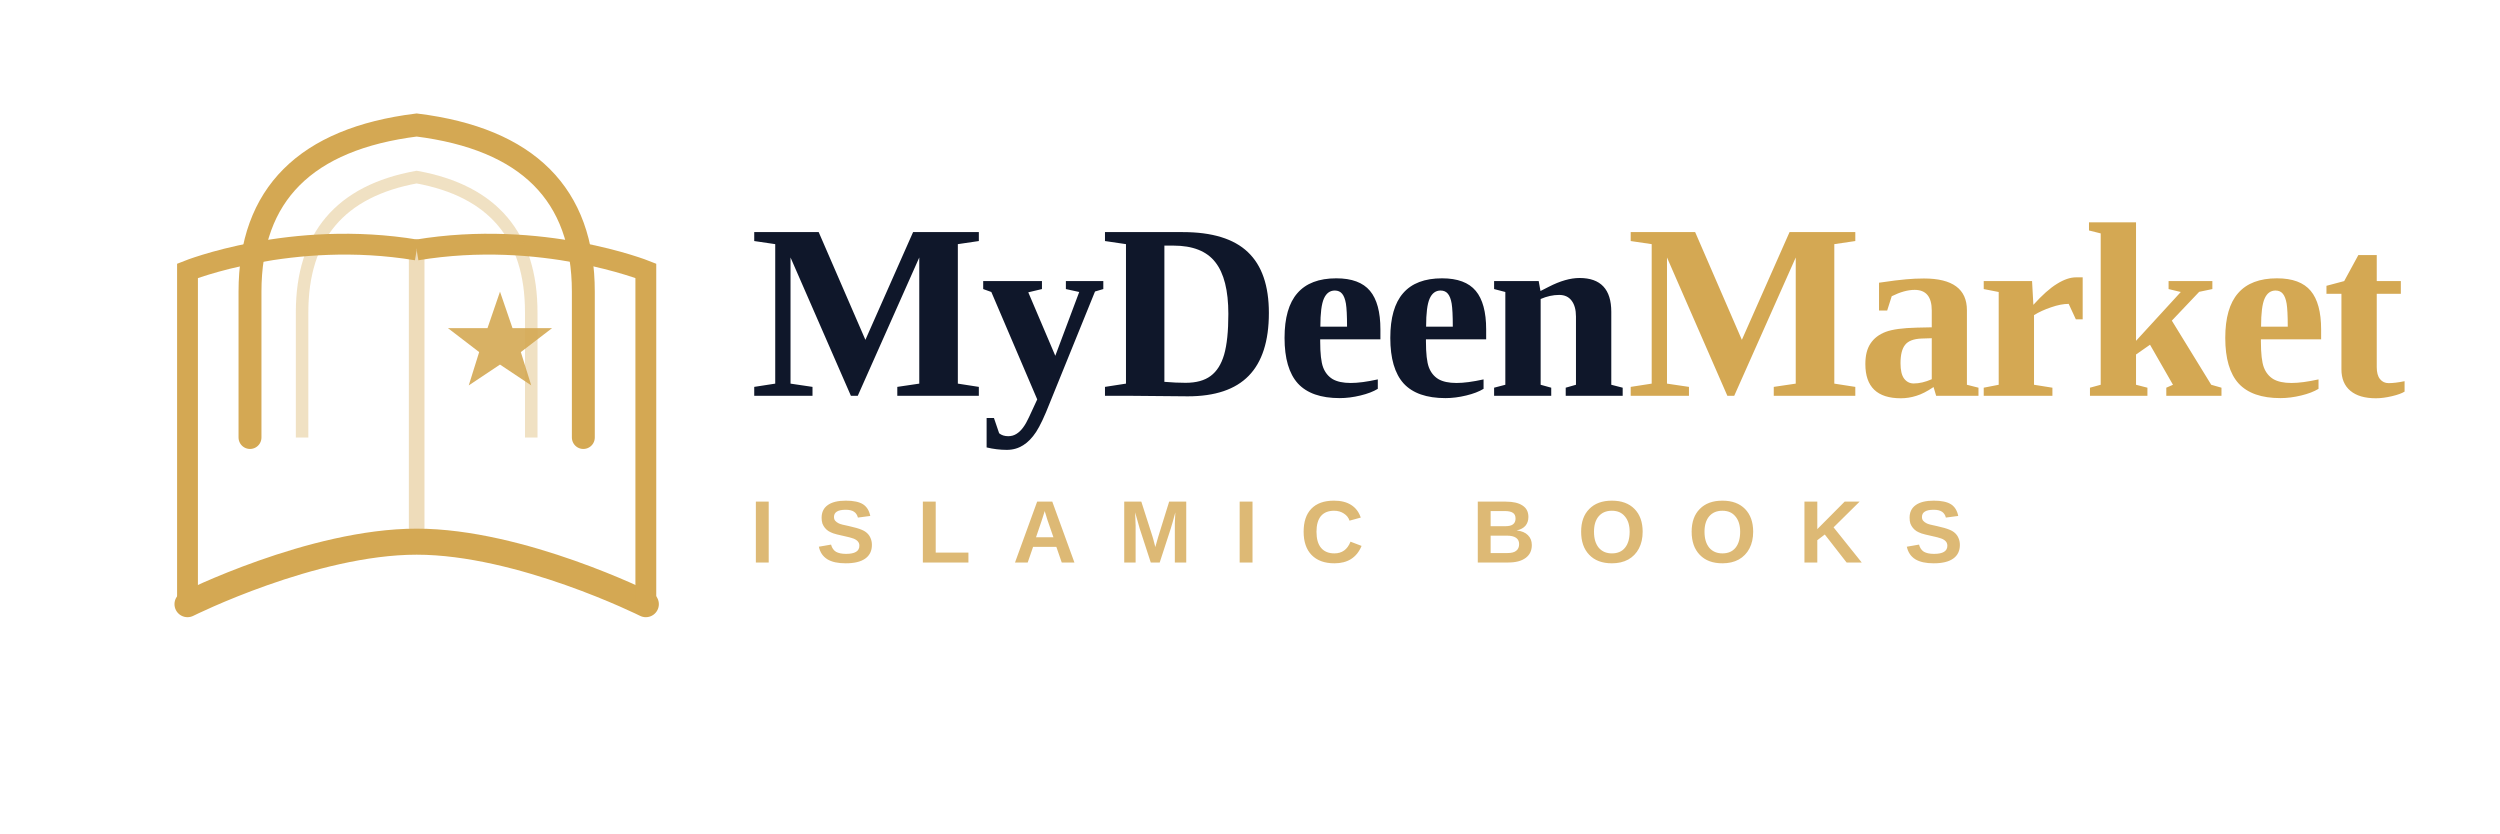
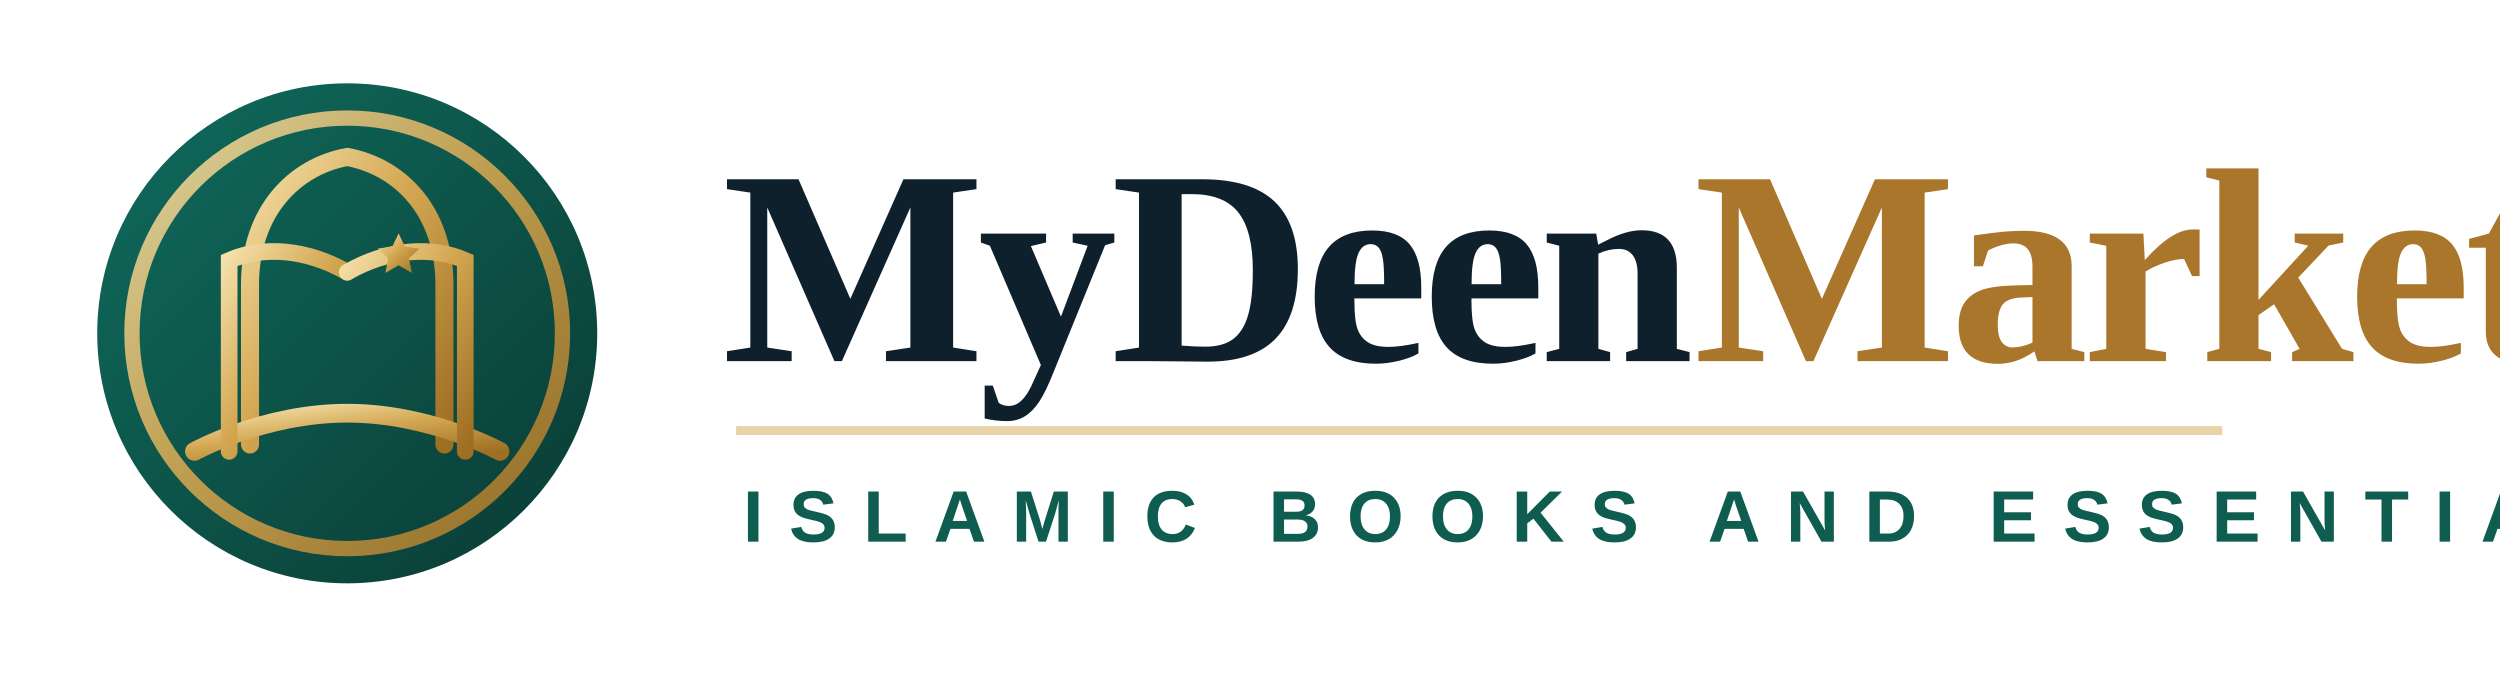
- <svg xmlns="http://www.w3.org/2000/svg" viewBox="0 0 240 80" fill="none">
-   <g>
-     <path d="M18 58 C18 58 30 52 40 52 C50 52 62 58 62 58" stroke="#d4a853" stroke-width="2.5" stroke-linecap="round" fill="none" />
-     <path d="M18 58 L18 26 C18 26 28 22 40 24" stroke="#d4a853" stroke-width="2" fill="none" />
-     <path d="M62 58 L62 26 C62 26 52 22 40 24" stroke="#d4a853" stroke-width="2" fill="none" />
-     <line x1="40" y1="24" x2="40" y2="52" stroke="#d4a853" stroke-width="1.5" opacity="0.4" />
-     <path d="M24 42 L24 28 Q24 14 40 12 Q56 14 56 28 L56 42" stroke="#d4a853" stroke-width="2.2" fill="none" stroke-linecap="round" />
-     <path d="M29 42 L29 30 Q29 19 40 17 Q51 19 51 30 L51 42" stroke="#d4a853" stroke-width="1.2" fill="none" opacity="0.35" />
-     <path d="M36 27 A6 6 0 1 1 36 39 A4.5 4.5 0 1 0 36 27Z" fill="#d4a853" />
-     <polygon points="48,28 49.2,31.5 53,31.5 50,33.8 51,37 48,35 45,37 46,33.8 43,31.5 46.8,31.5" fill="#d4a853" opacity="0.9" />
+ <svg xmlns="http://www.w3.org/2000/svg" viewBox="0 0 360 98" fill="none" role="img" aria-label="MyDeenMarket logo">
+   <defs>
+     <linearGradient id="mdm-gold" x1="0" y1="0" x2="1" y2="1">
+       <stop offset="0" stop-color="#f4e0aa" />
+       <stop offset="0.45" stop-color="#d4a853" />
+       <stop offset="1" stop-color="#9e6e22" />
+     </linearGradient>
+     <linearGradient id="mdm-teal" x1="0" y1="0" x2="1" y2="1">
+       <stop offset="0" stop-color="#0f6c5d" />
+       <stop offset="1" stop-color="#0a3a34" />
+     </linearGradient>
+   </defs>
+   <g transform="translate(10 8)">
+     <circle cx="40" cy="40" r="36" fill="url(#mdm-teal)" />
+     <circle cx="40" cy="40" r="31" stroke="url(#mdm-gold)" stroke-width="2.2" opacity="0.9" />
+     <path d="M26 56V33C26 22.4 32.4 16 40 14.6C47.6 16 54 22.4 54 33V56" stroke="url(#mdm-gold)" stroke-width="2.6" stroke-linecap="round" />
+     <path d="M18 57C18 57 28 51.5 40 51.5C52 51.5 62 57 62 57" stroke="url(#mdm-gold)" stroke-width="2.7" stroke-linecap="round" />
+     <path d="M23 57V29.5C27.8 27.4 34.1 27.8 40 31.2" stroke="url(#mdm-gold)" stroke-width="2.4" stroke-linecap="round" />
+     <path d="M57 57V29.5C52.2 27.4 45.9 27.8 40 31.2" stroke="url(#mdm-gold)" stroke-width="2.4" stroke-linecap="round" />
+     <path d="M34.5 25.2a5.8 5.8 0 1 1 0 11.6a4.3 4.3 0 1 0 0-11.6Z" fill="url(#mdm-gold)" />
+     <path d="M47.4 25.6l0.9 1.9l2.1 0.3l-1.5 1.4l0.4 2.1l-1.9-1.1l-1.9 1.1l0.4-2.1l-1.5-1.4l2.1-0.3l0.9-1.9Z" fill="url(#mdm-gold)" />
  </g>
-   <g>
-     <text x="72" y="38" font-family="Georgia, 'Times New Roman', serif" font-size="24" font-weight="700" fill="#0f172a" letter-spacing="-0.5">
-       MyDeen<tspan fill="#d4a853">Market</tspan>
+   <g transform="translate(104 12)">
+     <text x="0" y="40" font-family="Georgia, Times New Roman, serif" font-size="40" font-weight="700" fill="#0f202d" letter-spacing="-0.9">
+       MyDeen<tspan fill="#a9762b">Market</tspan>
    </text>
-     <text x="72" y="54" font-family="Arial, Helvetica, sans-serif" font-size="8.5" font-weight="600" fill="#d4a853" letter-spacing="4" opacity="0.8">
-       ISLAMIC BOOKS
+     <path d="M2 50H216" stroke="#d7b063" stroke-width="1.3" opacity="0.55" />
+     <text x="3" y="66" font-family="Trebuchet MS, Arial, sans-serif" font-size="10.5" font-weight="700" fill="#0f5d50" letter-spacing="3.7">
+       ISLAMIC BOOKS AND ESSENTIALS
    </text>
  </g>
</svg>
